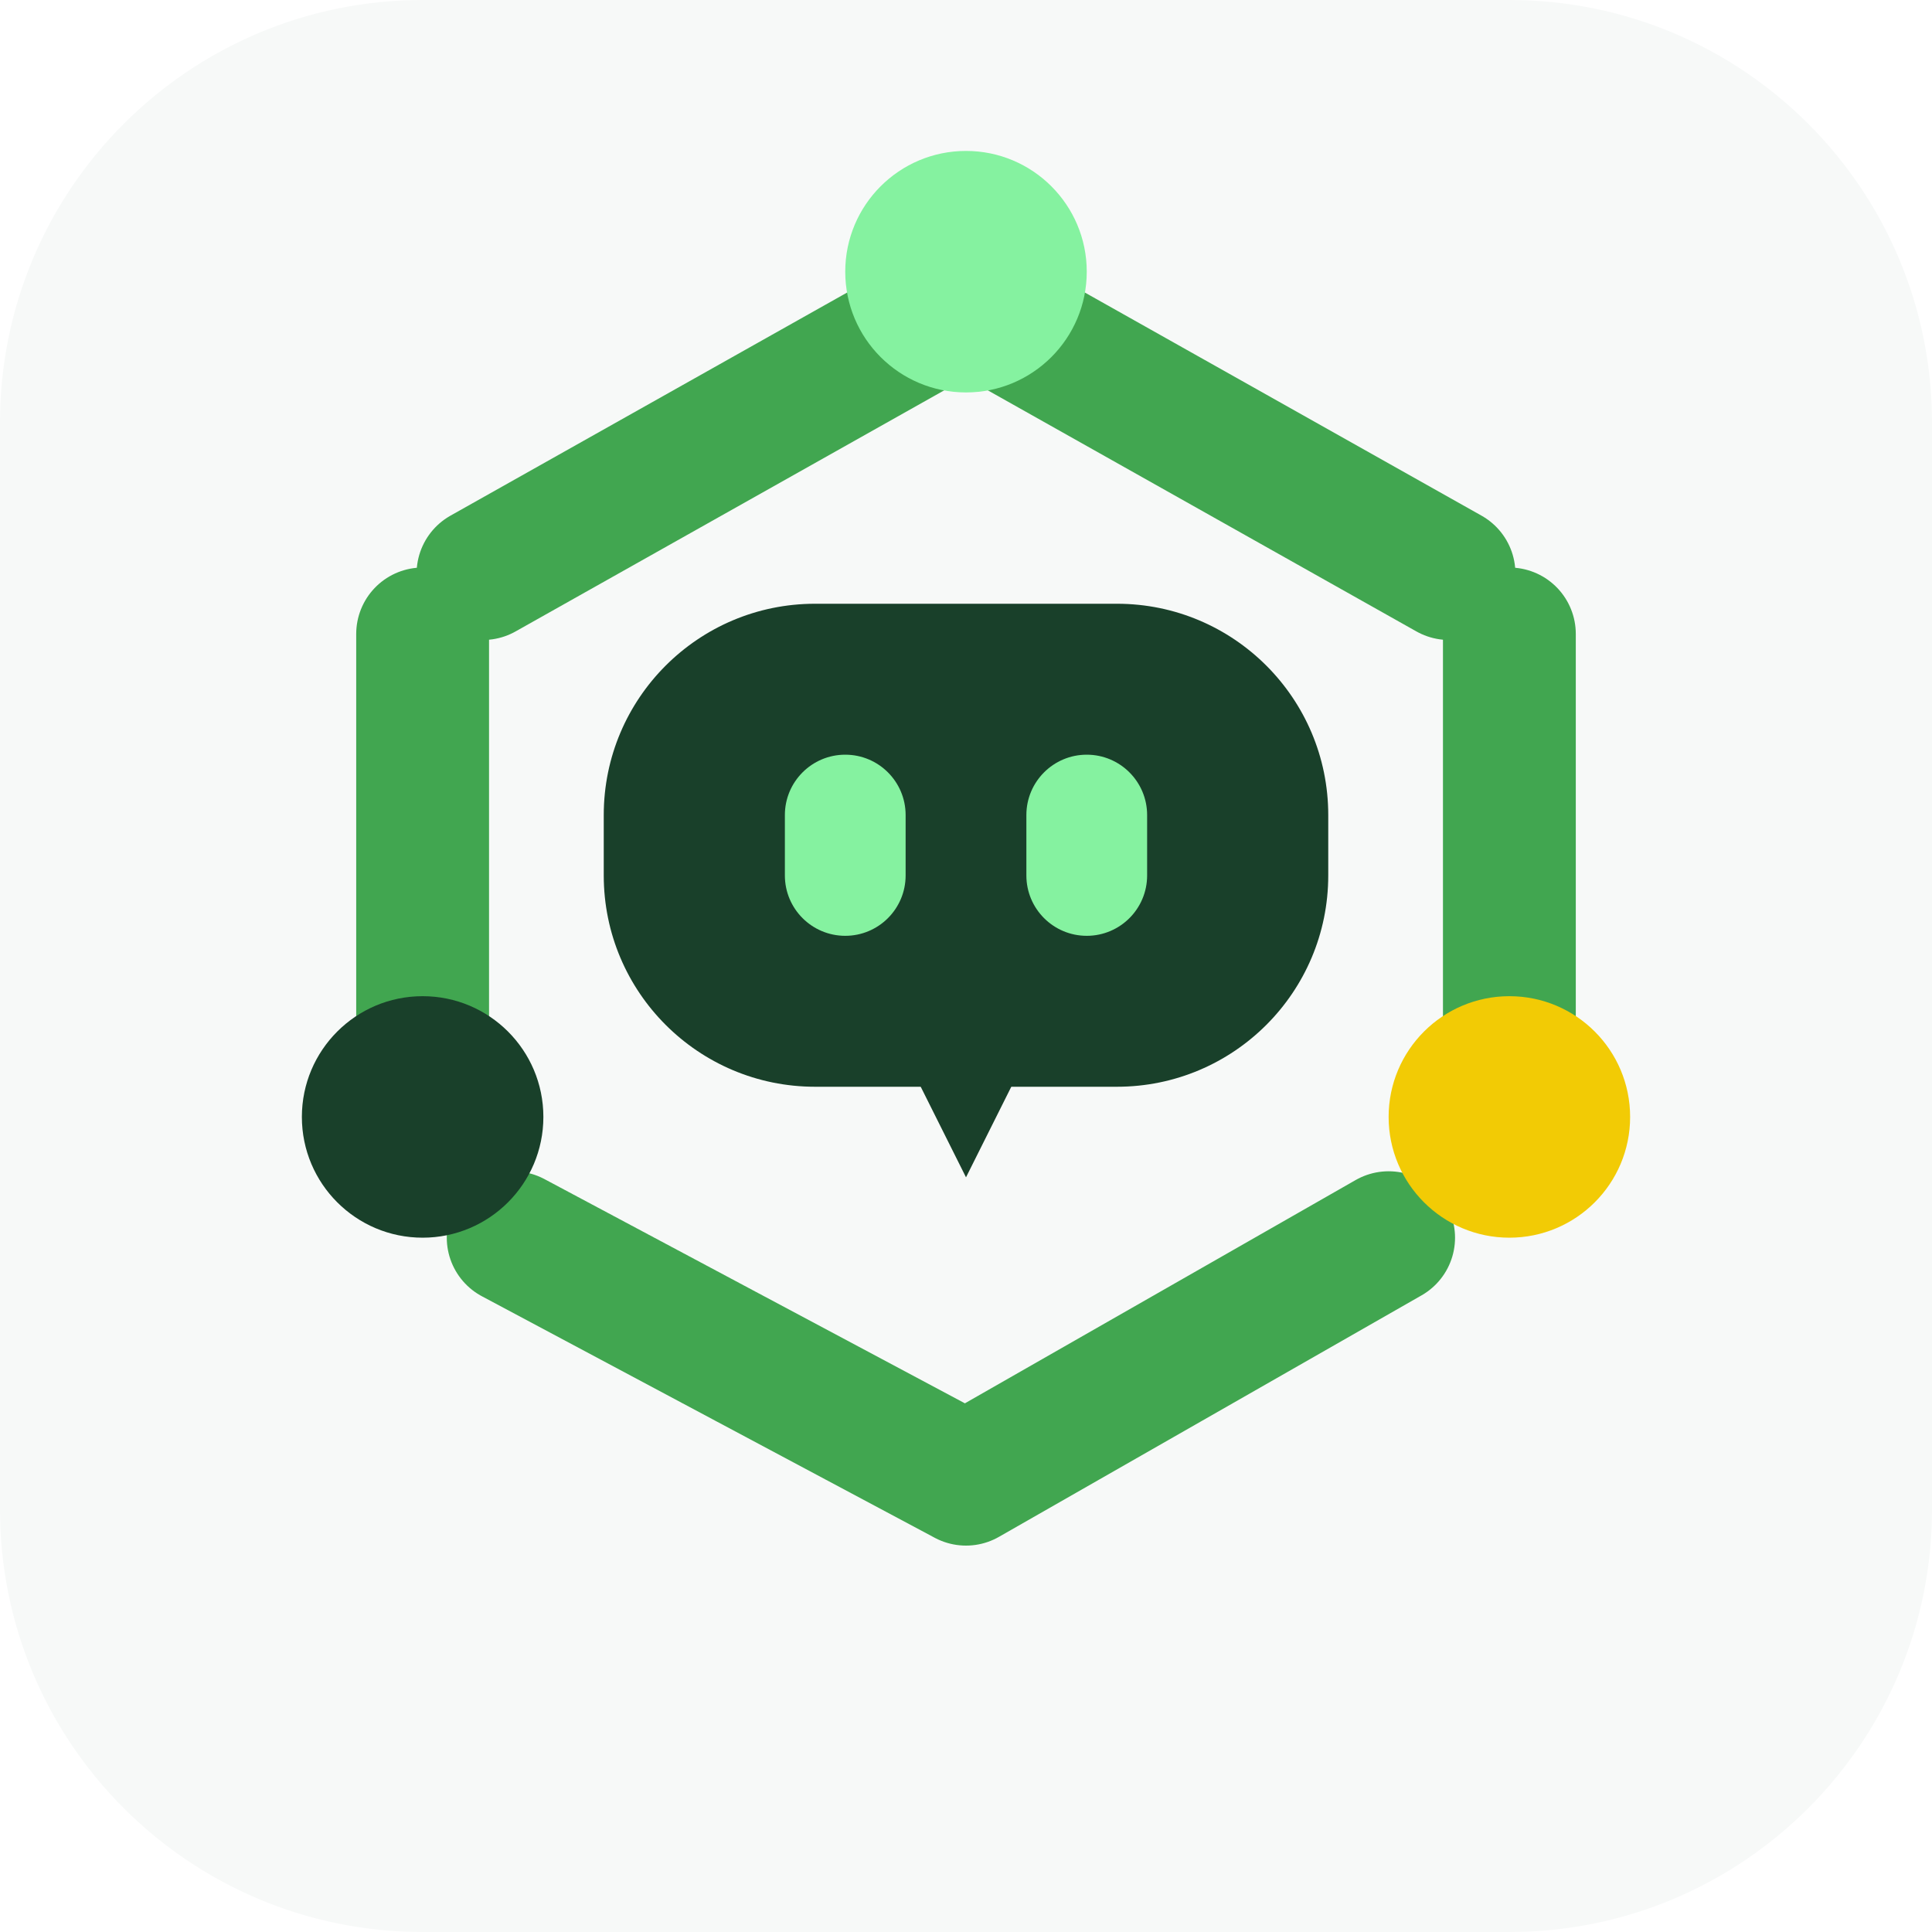
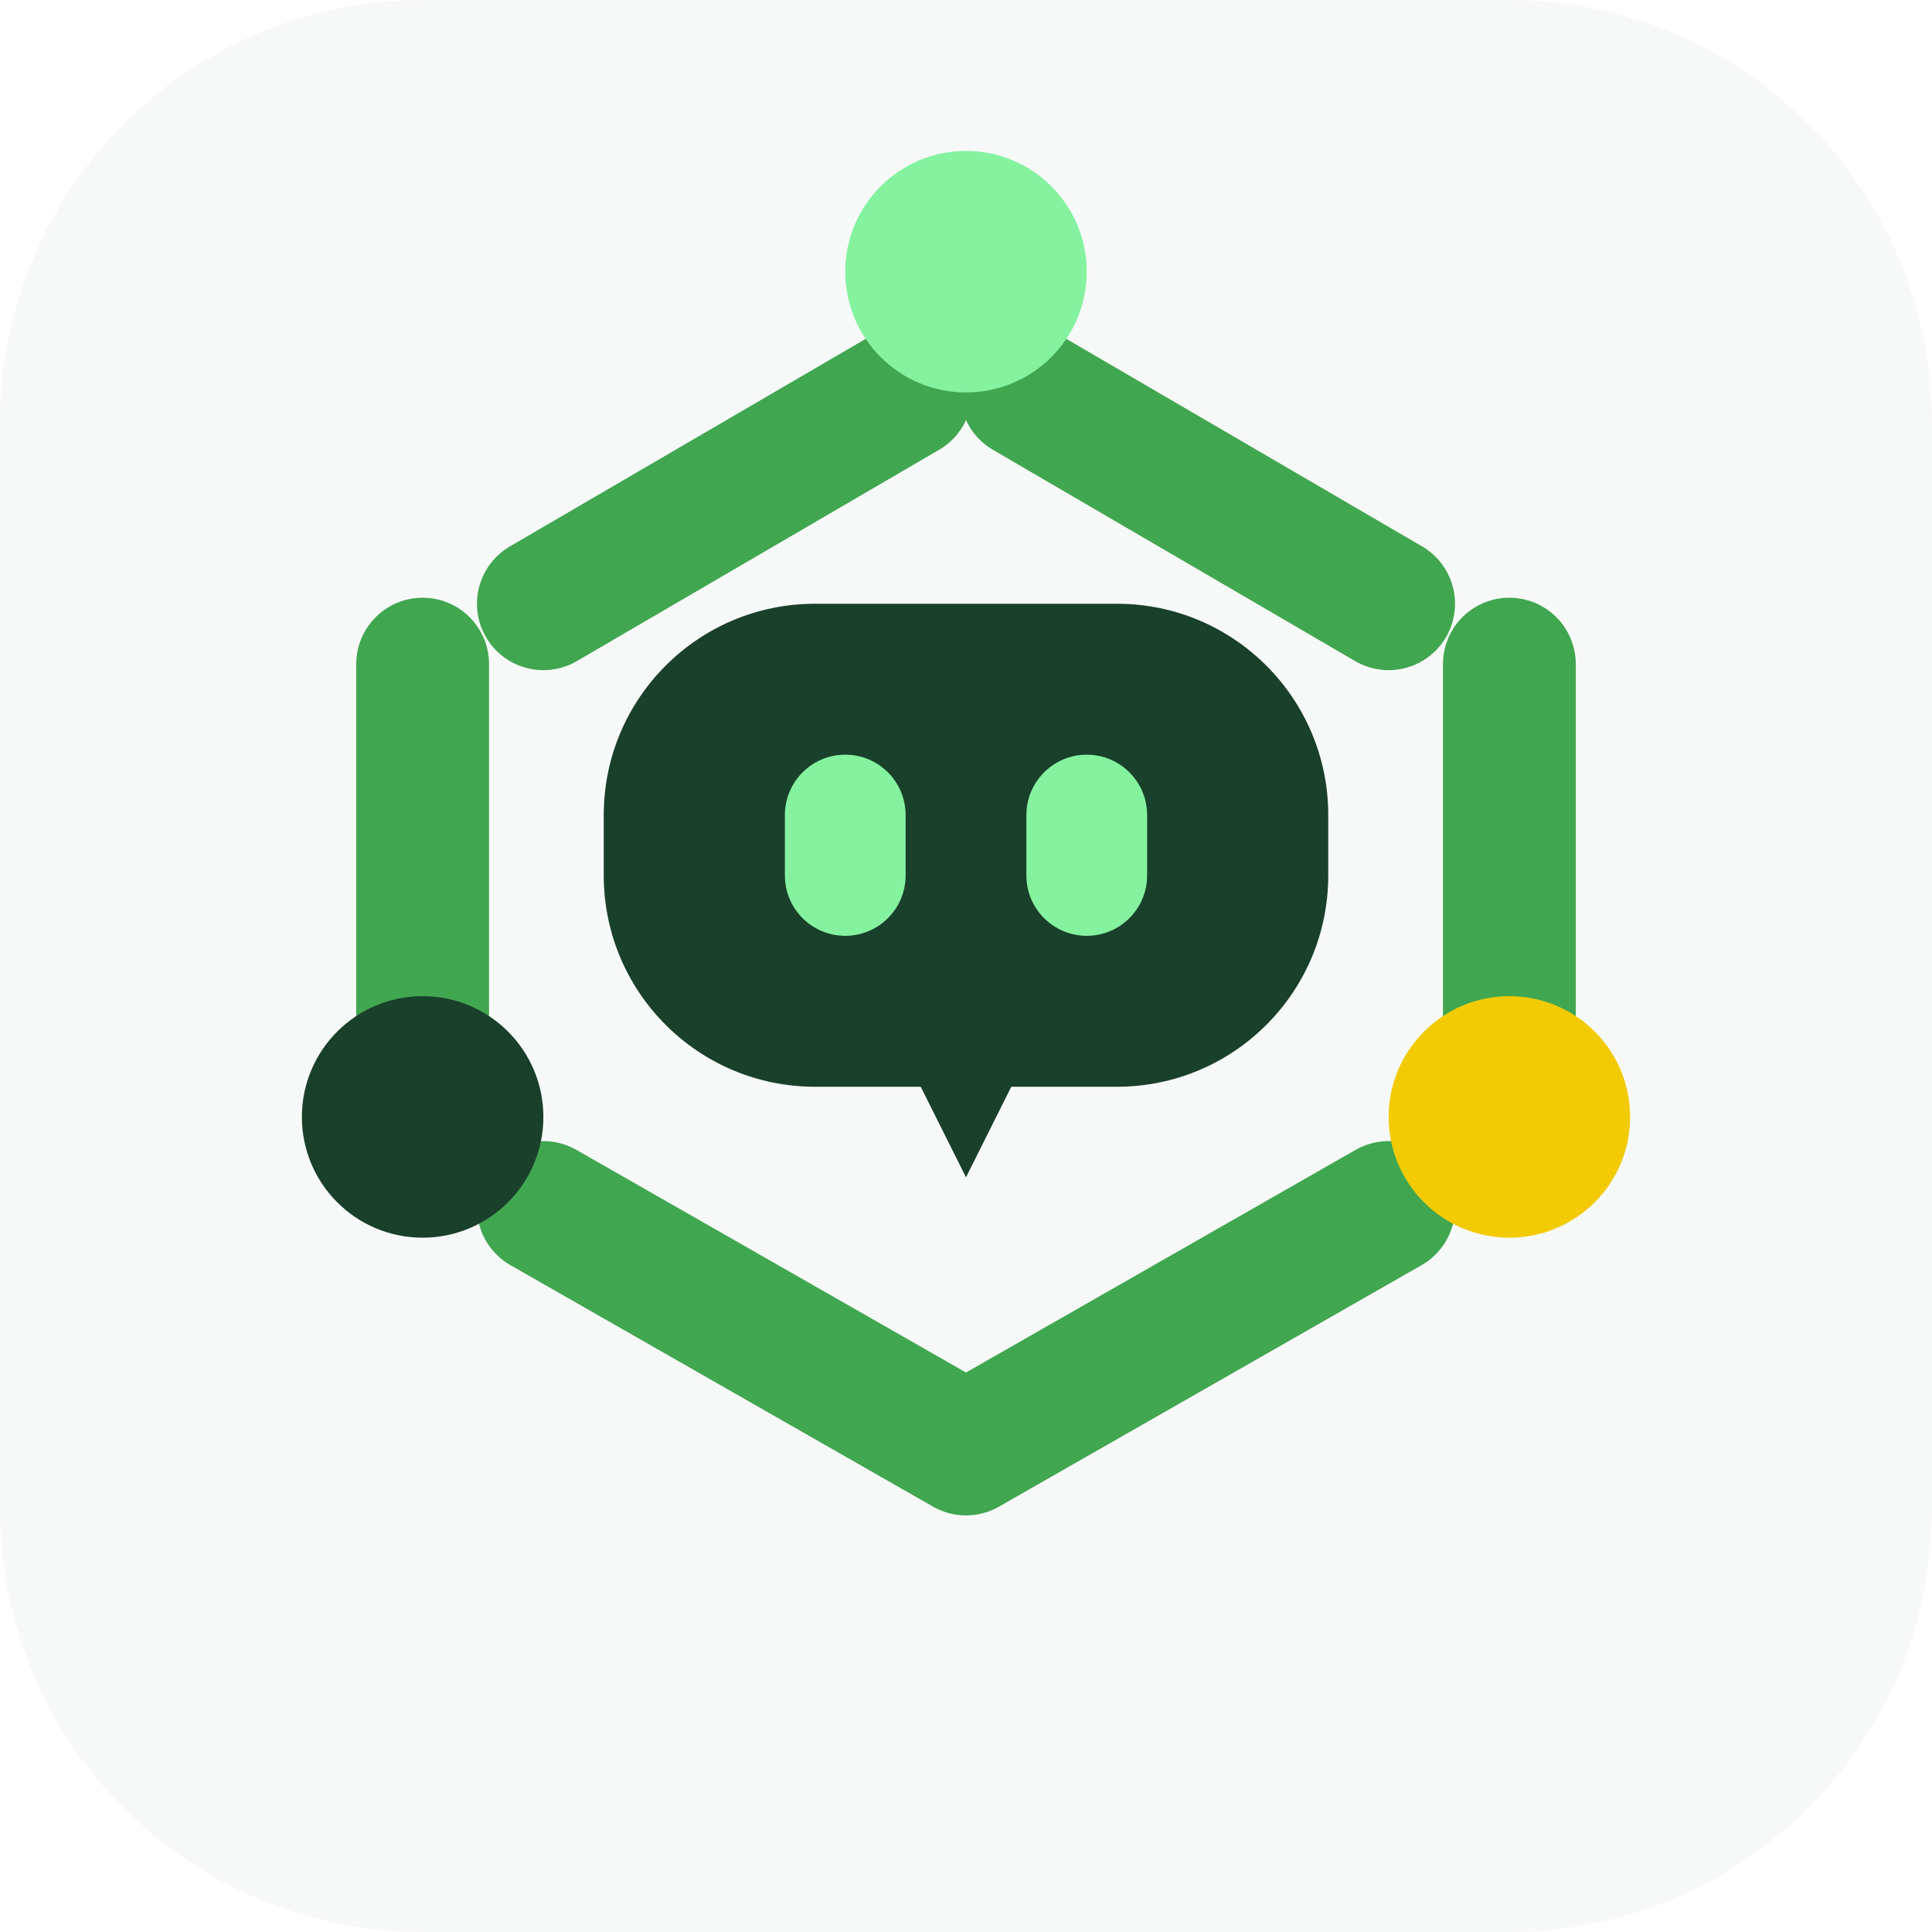
<svg xmlns="http://www.w3.org/2000/svg" viewBox="0 0 64 64" role="img" aria-label="Clever Agent favicon">
  <rect width="64" height="64" rx="14" fill="#F7F9F8" />
  <g id="icon" transform="translate(0,2)">
    <g id="frame" fill="none" stroke="#41A650" stroke-width="4.4" stroke-linecap="round" stroke-linejoin="round">
-       <path d="M32 8 L16 17" />
-       <path d="M32 8 L48 17" />
-       <path d="M14 19 L14 33" />
-       <path d="M50 19 L50 33" />
-       <path d="M17 39 L32 47 L46 39" />
+       <path d="M30 11 L18 18" />
+       <path d="M34 11 L46 18" />
+       <path d="M14 20 L14 32" />
+       <path d="M50 20 L50 32" />
+       <path d="M18 38 L32 46 L46 38" />
    </g>
    <circle cx="32" cy="7" r="4" fill="#85F2A0" />
    <circle cx="14" cy="35" r="4" fill="#19402A" />
    <circle cx="50" cy="35" r="4" fill="#F2CB05" />
    <rect x="20" y="18" width="24" height="16" rx="7" fill="#19402A" />
    <path d="M30 33 L34 33 L32 37 Z" fill="#19402A" />
    <rect x="26" y="23" width="4" height="6" rx="2" fill="#85F2A0" />
    <rect x="34" y="23" width="4" height="6" rx="2" fill="#85F2A0" />
  </g>
</svg>
